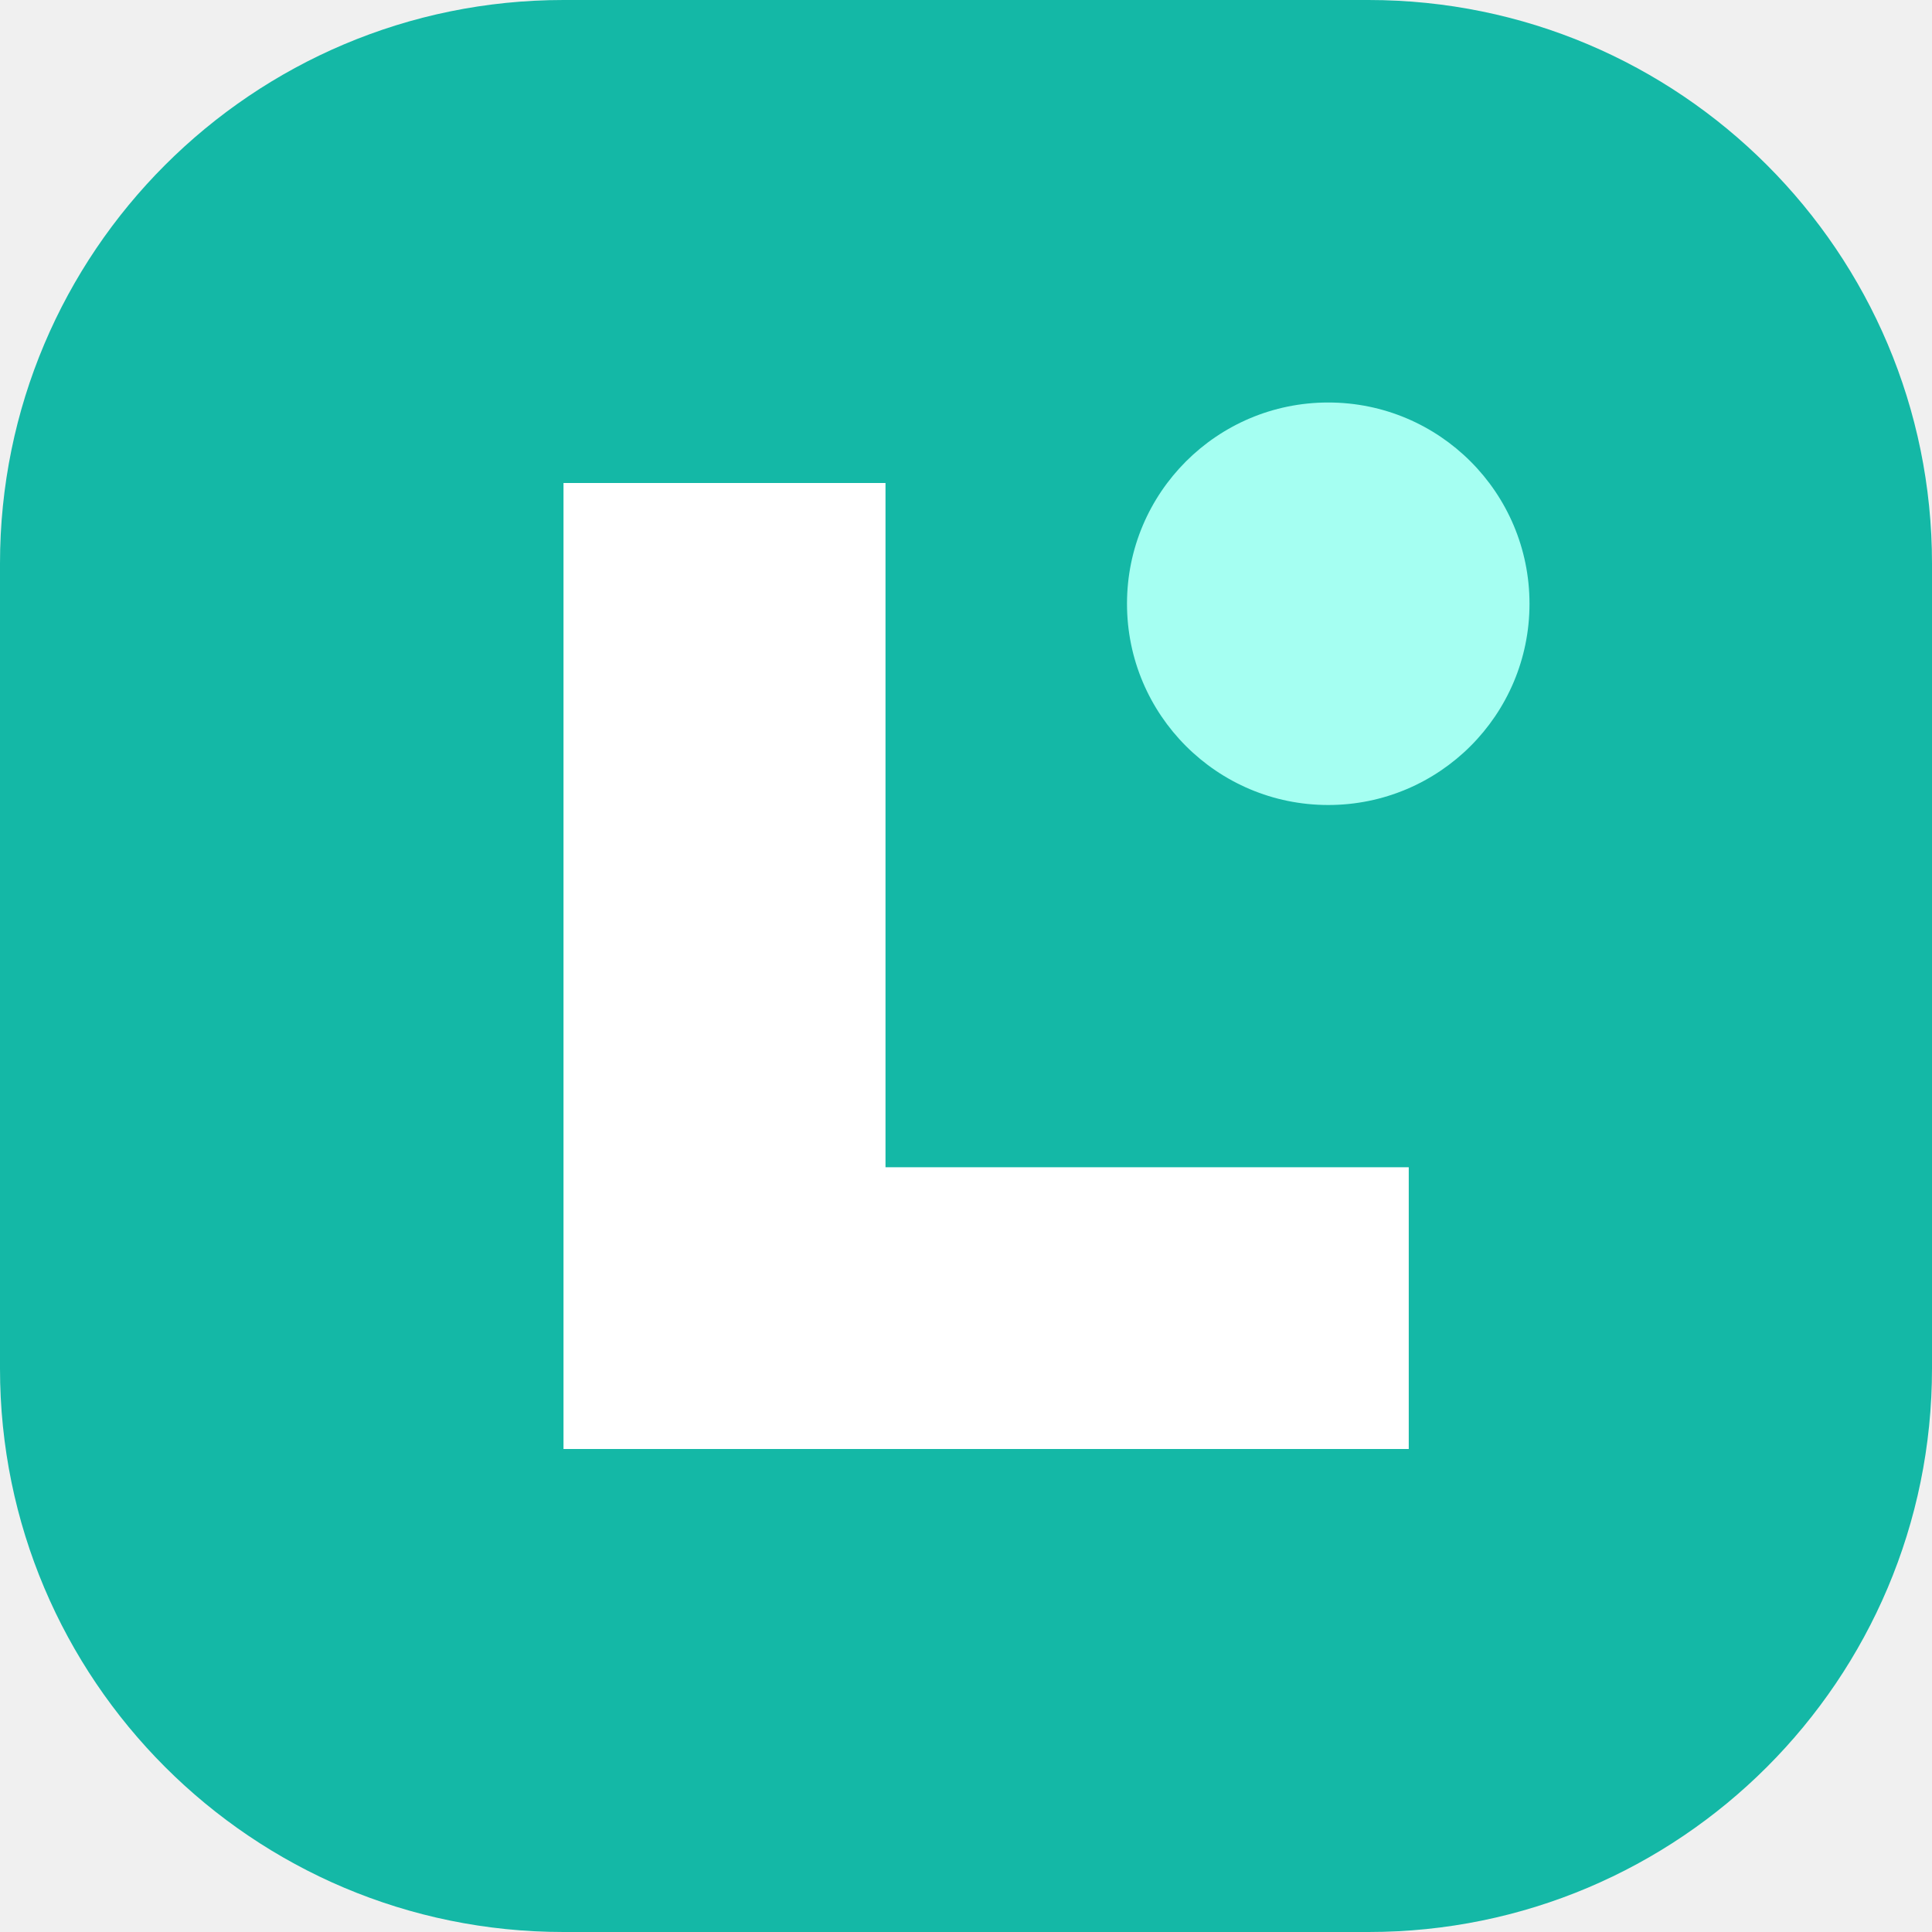
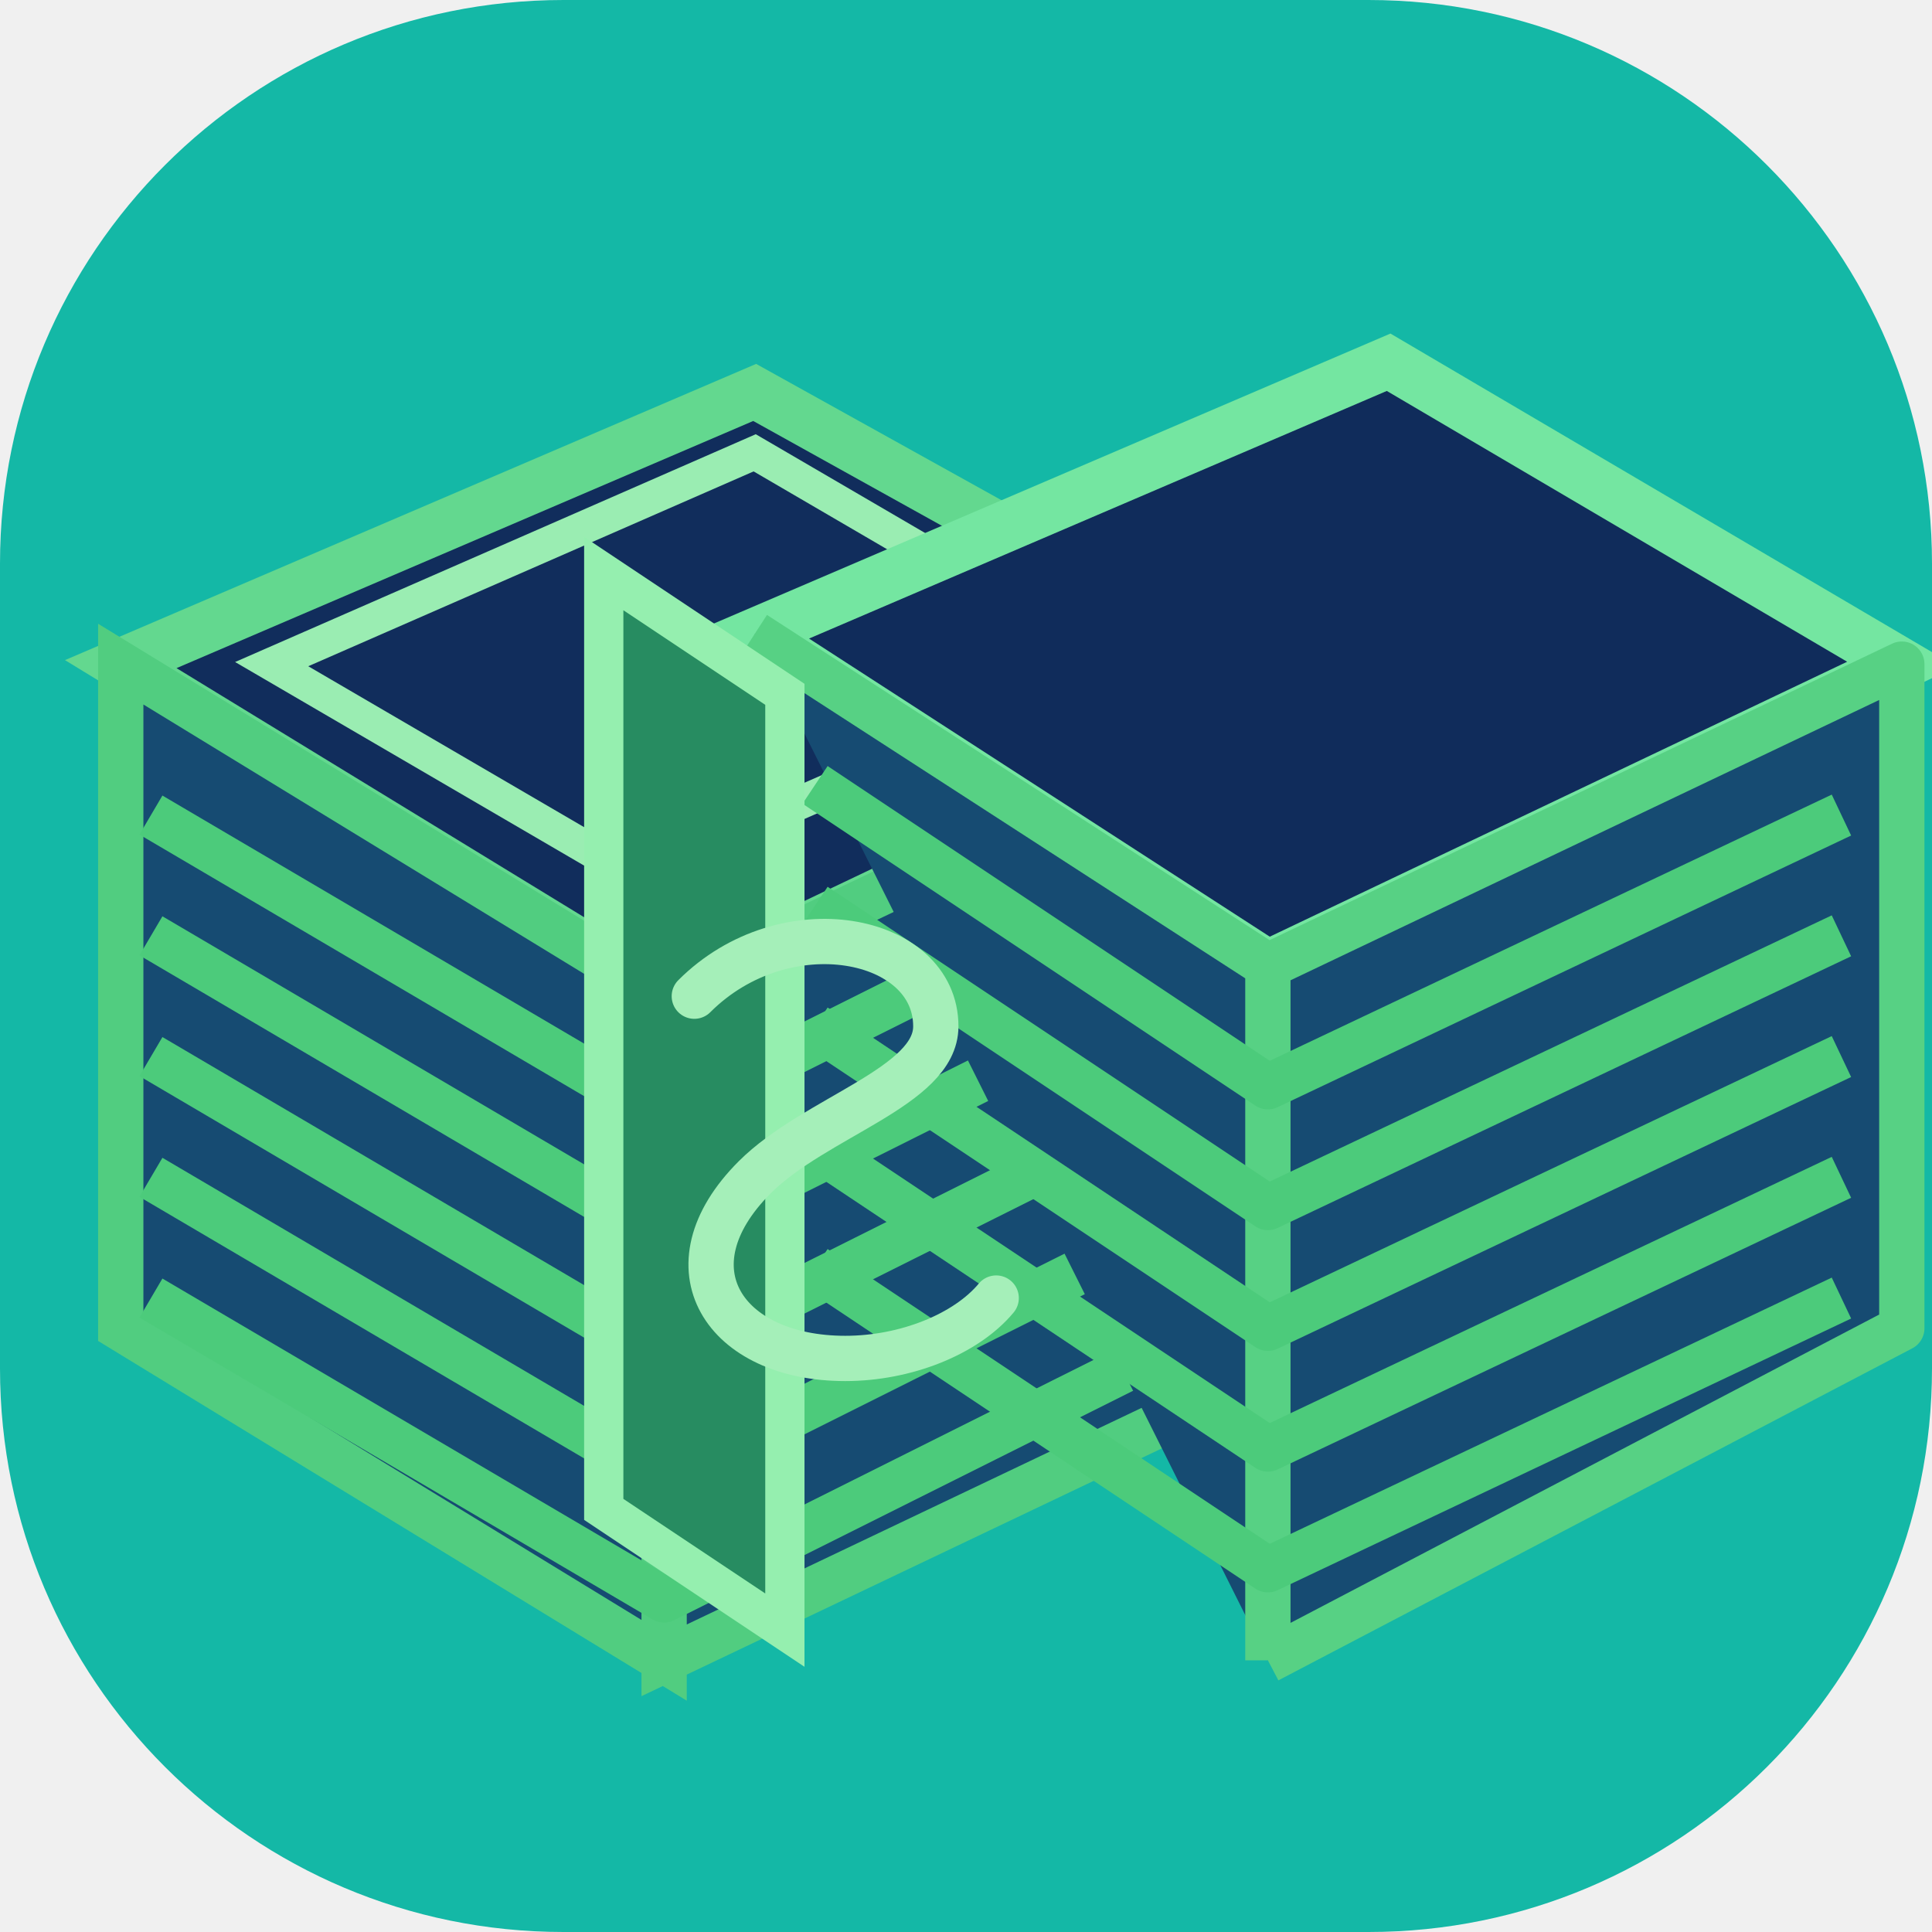
- <svg xmlns="http://www.w3.org/2000/svg" viewBox="0 0 48 48">
+ <svg xmlns="http://www.w3.org/2000/svg" viewBox="0 0 48 48" fill="none">
  <rect width="48" height="48" rx="14" fill="#14b8a6" />
-   <path d="M14 12v24h21v-7H22V12z" fill="white" />
-   <circle cx="33" cy="15" r="5" fill="#a5fff2" />
+   <g transform="translate(0 7.5) scale(.75)">
+     <path d="m4 12 21-9 18 10-21 10L4 12Z" fill="#112d5c" stroke="#63d88f" stroke-width="1.7" />
+     <path d="m4 12 18 11v22L4 34V12Zm18 11 21-10v22L22 45V23Z" fill="#164b72" stroke="#51cd80" stroke-width="1.5" />
+     <path d="m5 17 17 10 20-10M5 21l17 10 20-10M5 25l17 10 20-10M5 29l17 10 20-10M5 33l17 10 20-10" stroke="#4ccb7b" stroke-width="1.5" stroke-linejoin="round" />
+     <path d="m9 12 16-7 12 7-16 7-12-7Zm19 0 18-8 12 7-18 8-12-7Z" stroke="#9aedb2" stroke-width="1.1" />
+     <path d="m25 11 21-9 17 10-21 10-17-11Z" fill="#102c5b" stroke="#74e6a1" stroke-width="1.7" />
+     <path d="m25 11 17 11v23M42 22l21-10v22L42 45" fill="#164b72" stroke="#57d184" stroke-width="1.5" stroke-linejoin="round" />
+     <path d="m27 16 15 10 19-9M27 20l15 10 19-9M27 24l15 10 19-9M27 28l15 10 19-9M27 32l15 10 19-9" stroke="#4ccb7b" stroke-width="1.5" stroke-linejoin="round" />
+     <path d="m20 9 6 4v31l-6-4V9Z" fill="#278c61" stroke="#95efaf" stroke-width="1.3" />
+     <path d="M23 23c3-3 8-2 8 1 0 2-4 3-6 5-3 3-1 6 3 6 2 0 4-.8 5-2" stroke="#a5efb9" stroke-width="1.5" stroke-linecap="round" />
+   </g>
</svg>
